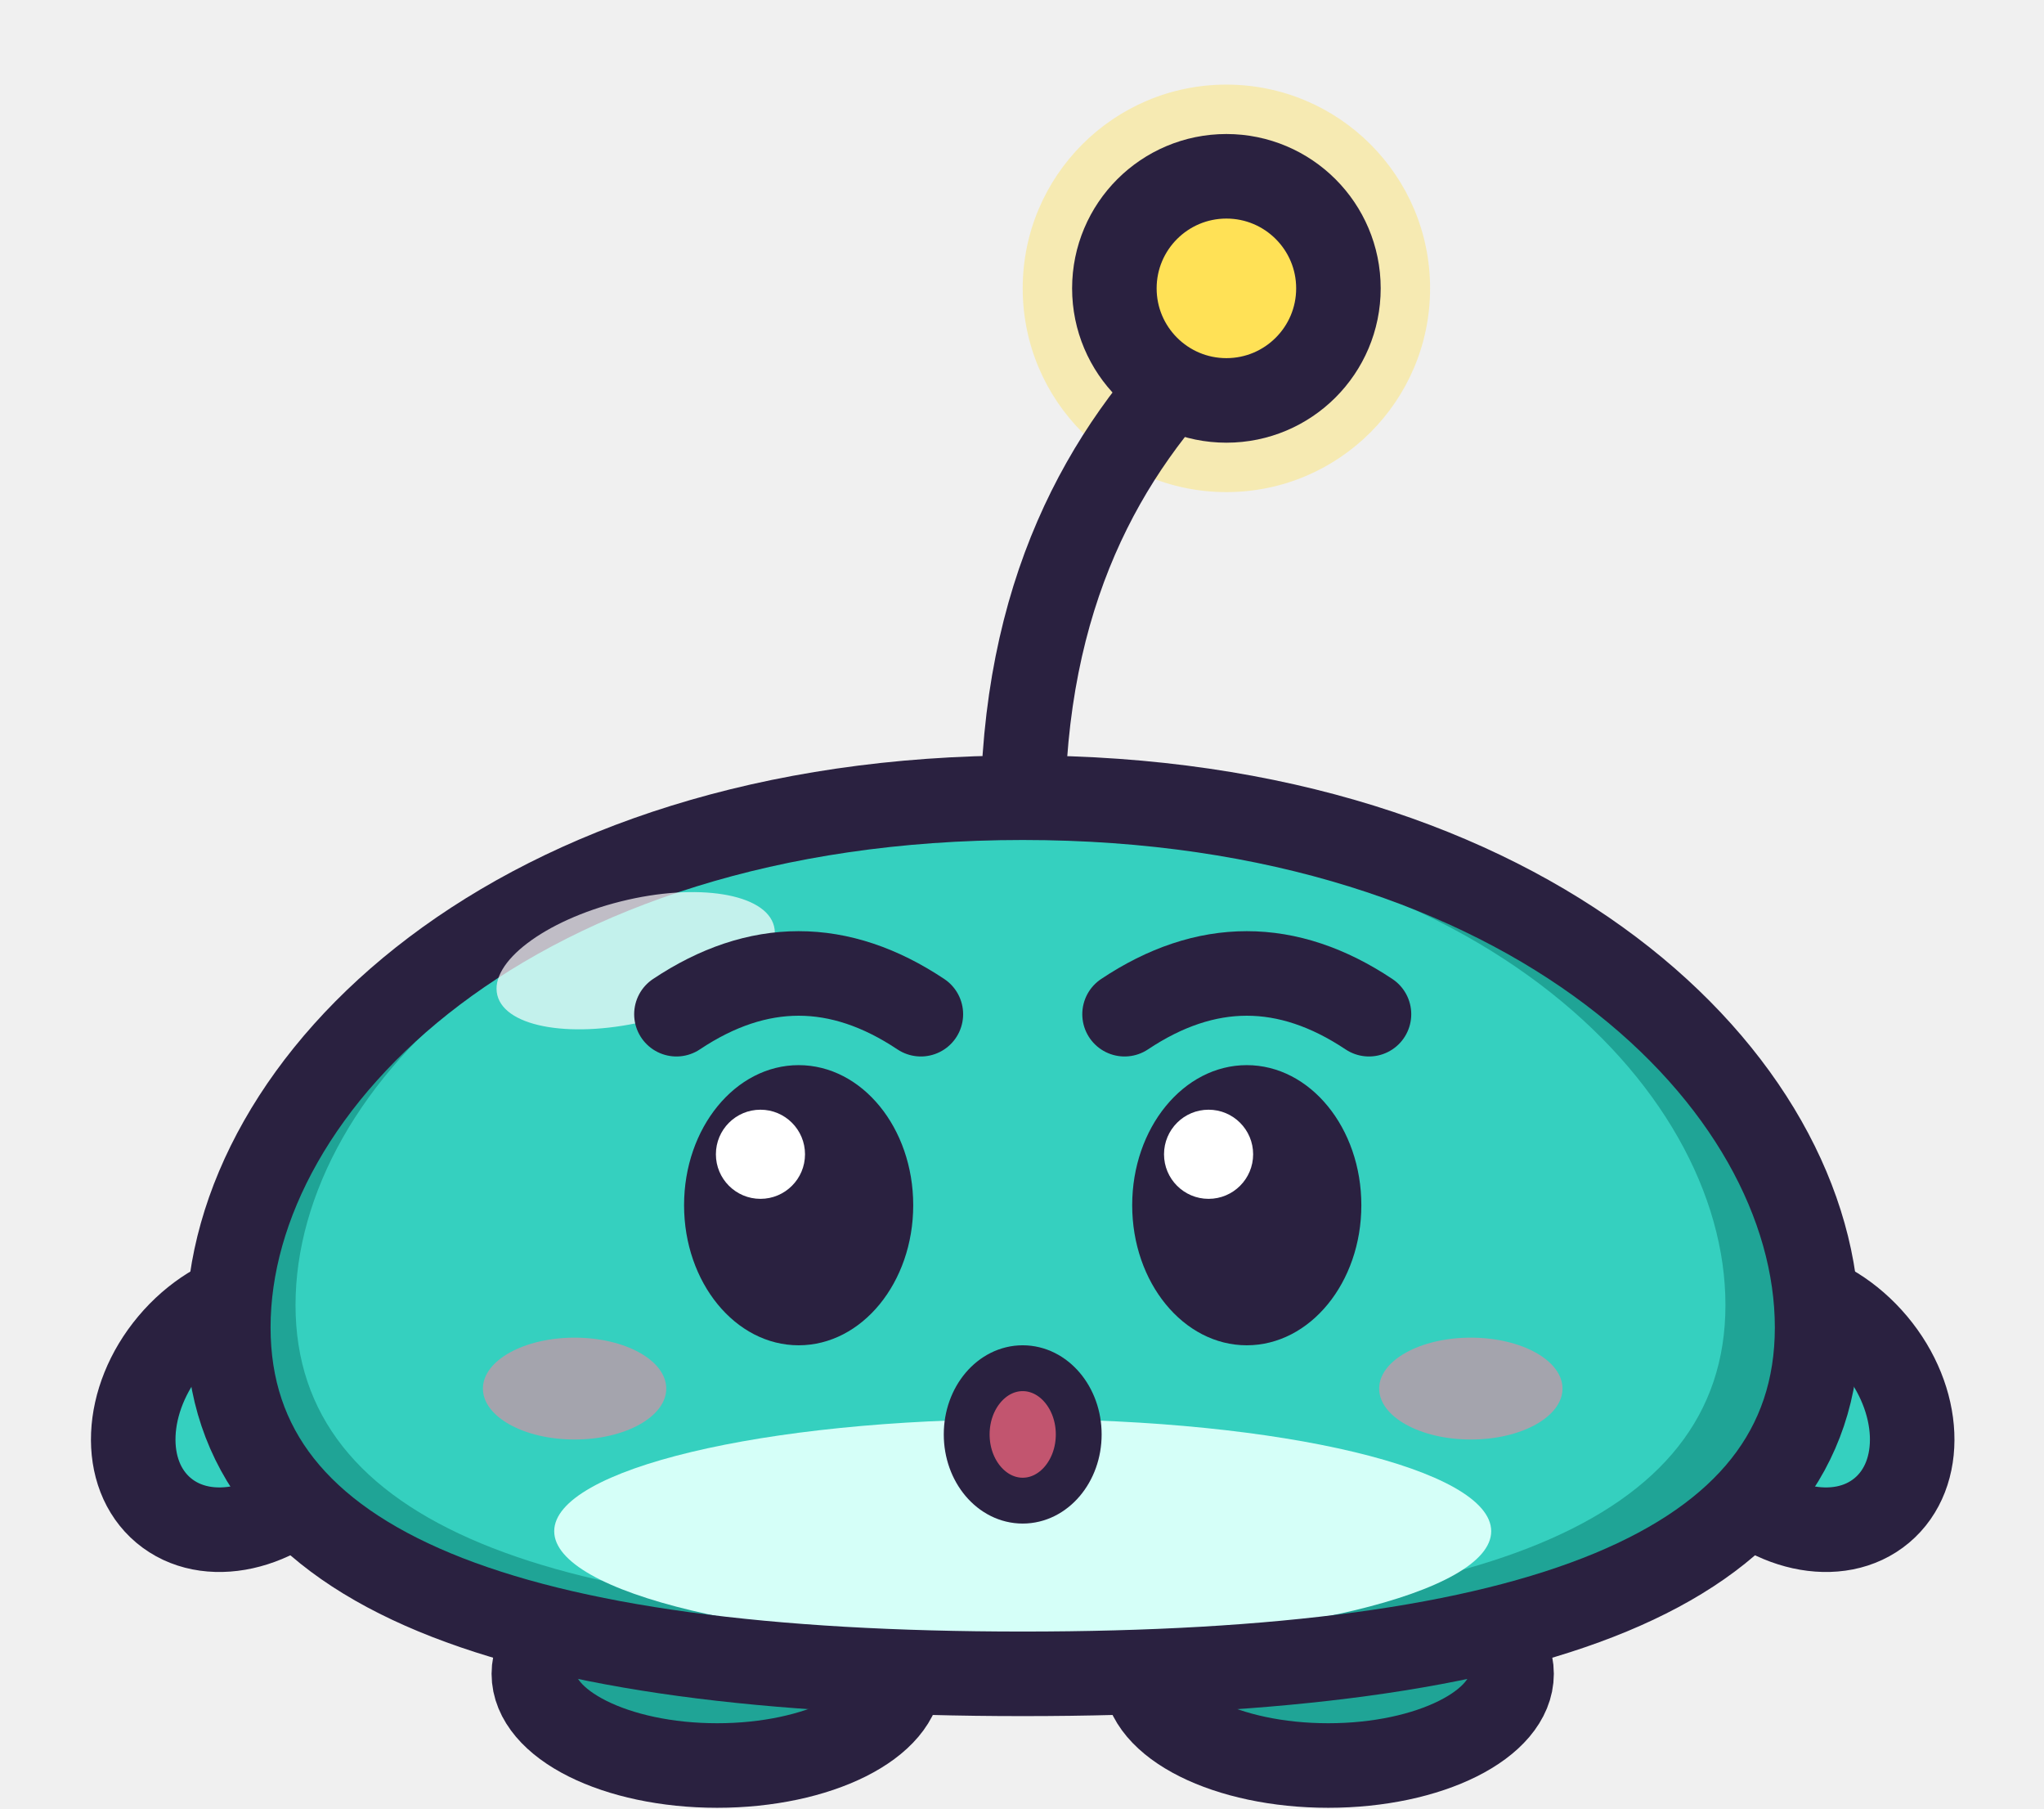
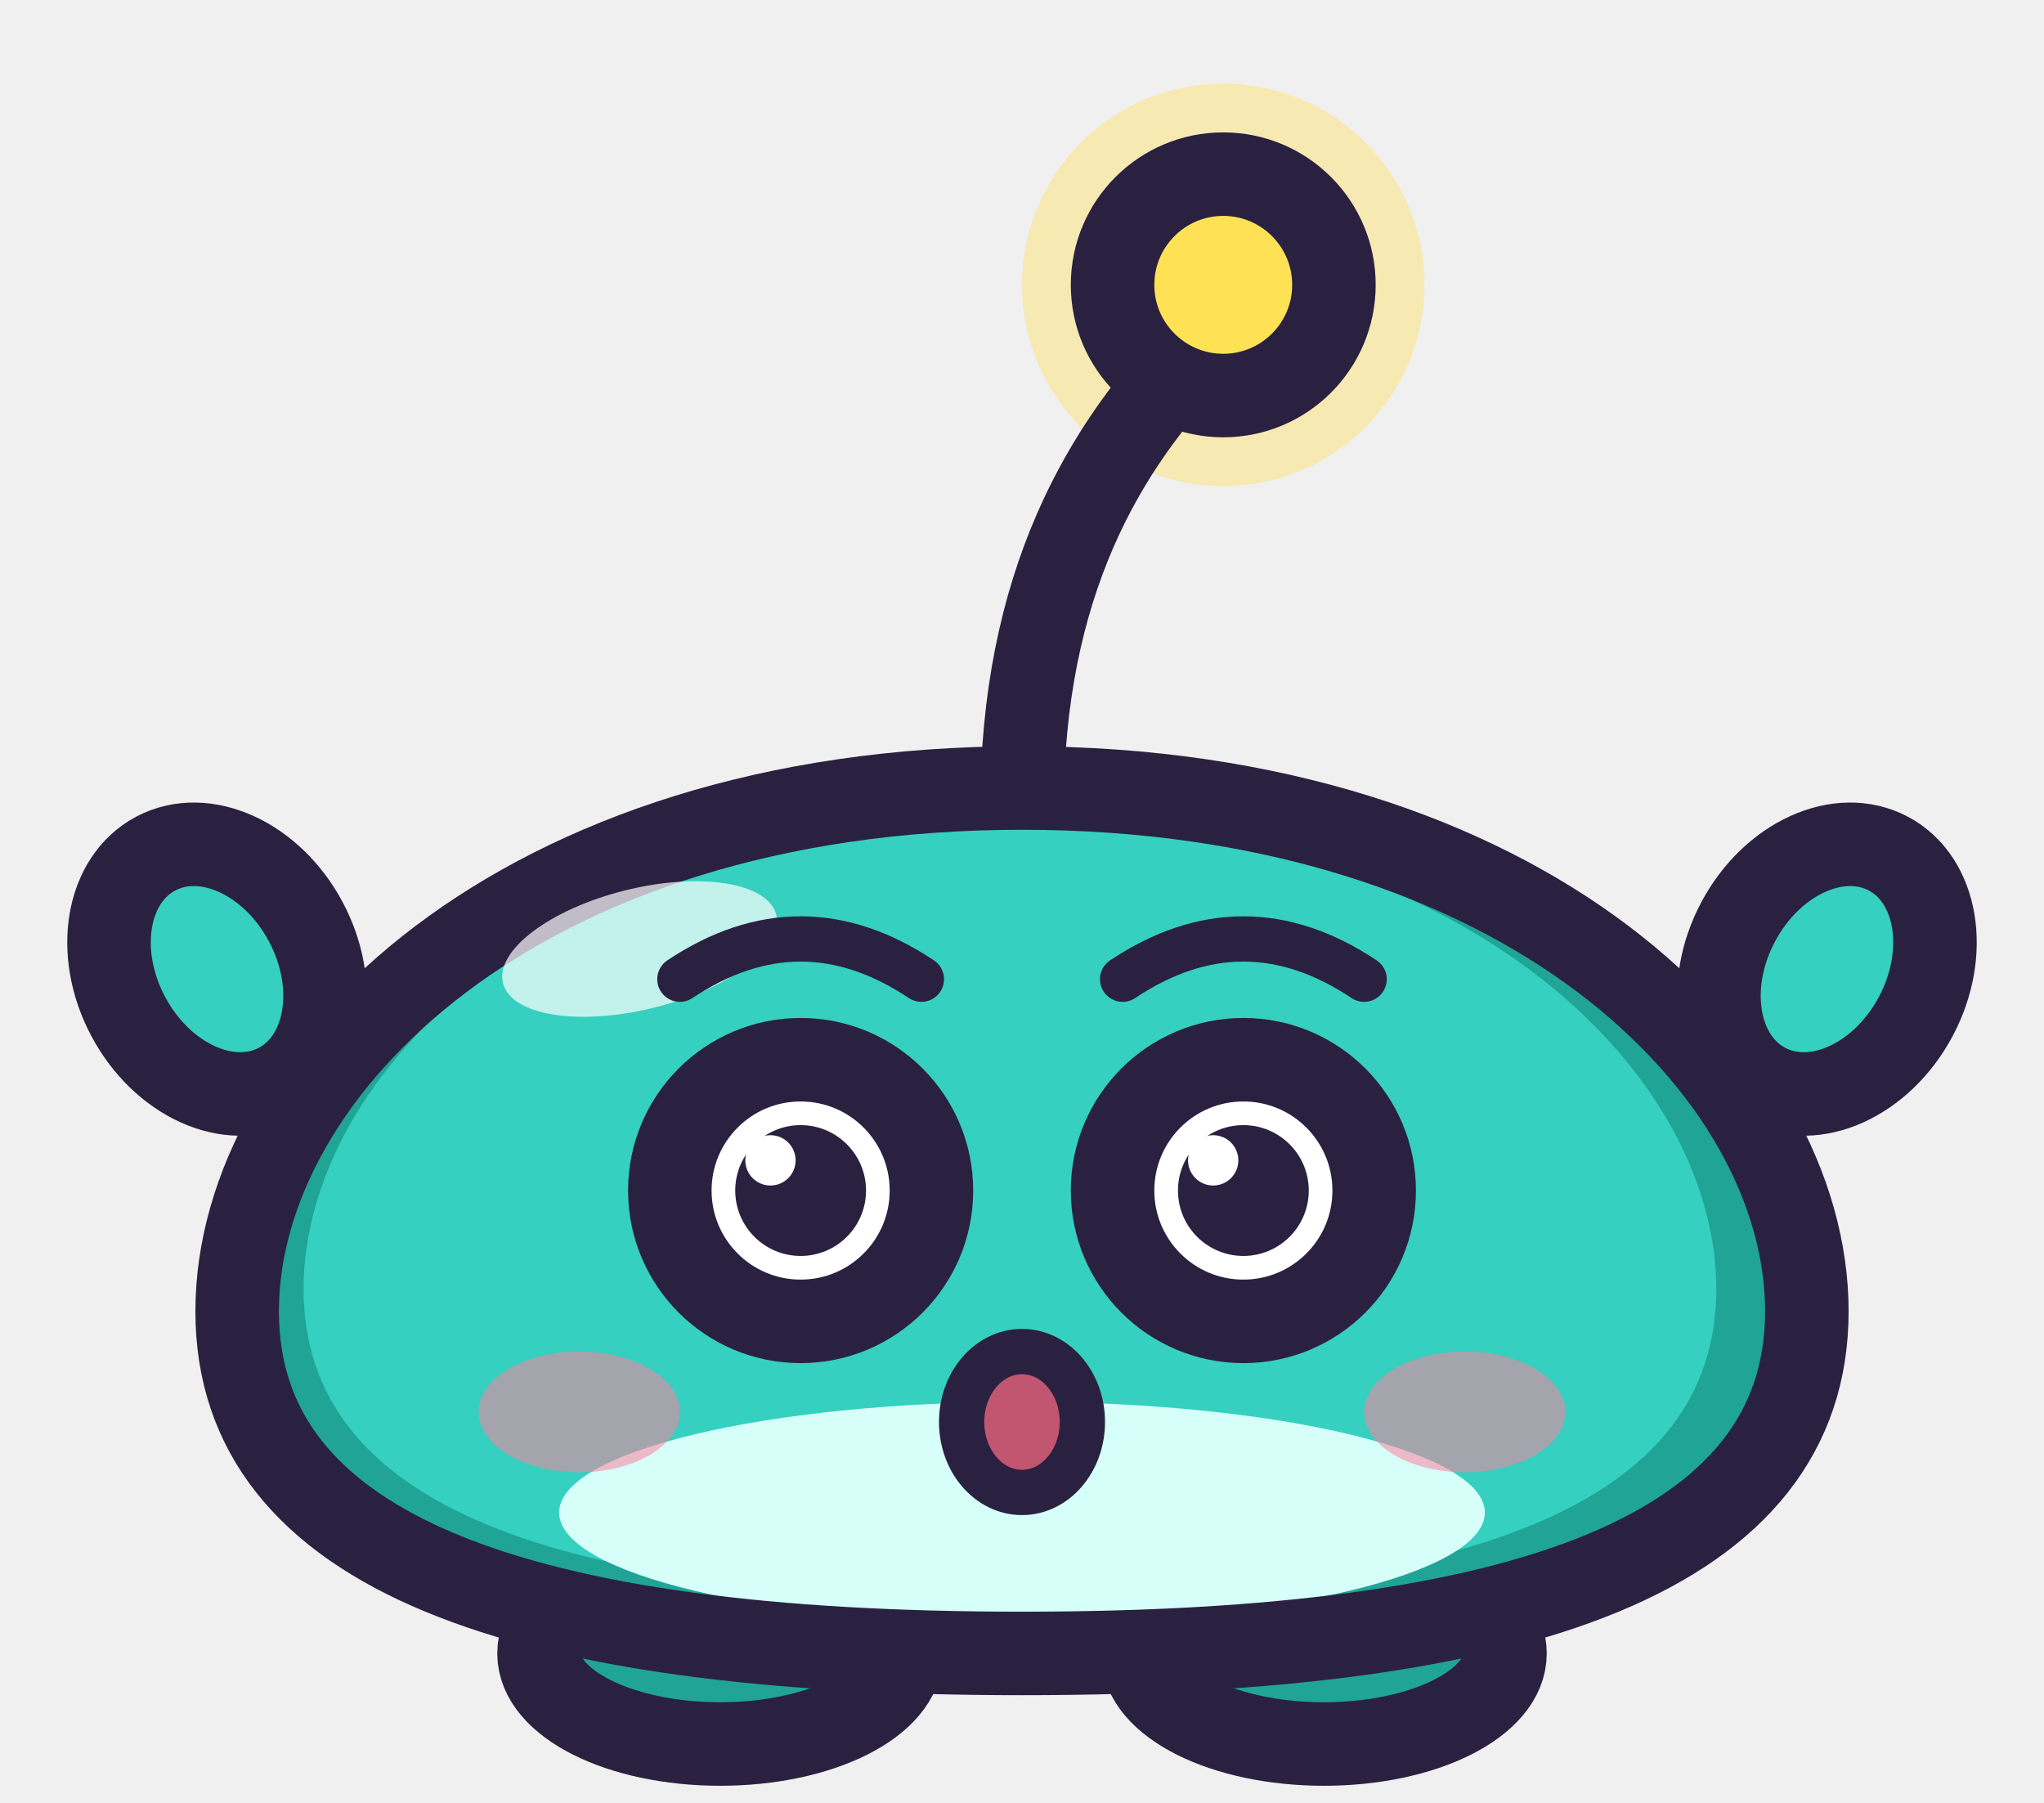
- <svg xmlns="http://www.w3.org/2000/svg" width="1158" height="1024" class="cr" viewBox="27.7 70.5 144.5 127.8" aria-label="Sparkle">
-   <style>.cr { display: block; width: 100%; height: 100%; overflow: visible; }
- .cr .o { stroke: rgb(42, 33, 64); stroke-width: 6; stroke-linejoin: round; stroke-linecap: round; }
- .z70 .o { stroke-width: 8.6; }
- .z72 .o { stroke-width: 8.3; }
- .z86 .o { stroke-width: 7; }
- .cr .o.m { stroke-width: 4.5; }
- .cr .o.thin { stroke-width: 3.5; }
- .cr .ln { fill: none; }
- .cr .k { fill: rgb(42, 33, 64); }
- .cr .w { fill: rgb(255, 255, 255); }
- .cr .ck { fill: rgb(255, 127, 159); opacity: 0.55; }
- .cr .hl { fill: rgb(255, 255, 255); opacity: 0.7; }
- .cr .tl { fill: none; stroke-linecap: round; stroke-linejoin: round; }
- .cr .tl.ink { stroke: rgb(42, 33, 64); }
- .cr .w18 { stroke-width: 18; }
- .cr .w16 { stroke-width: 16; }
- .cr .w14 { stroke-width: 14; }
- .cr .w12 { stroke-width: 12; }
- .cr .w10 { stroke-width: 10; }
- .cr .w9 { stroke-width: 9; }
- .cr .w8 { stroke-width: 8; }
- .cr .w6 { stroke-width: 6; }
- .cr .w4 { stroke-width: 4; }
- .cr .hx { stroke-width: 3; stroke-linejoin: round; }
- .cr .cir { fill: none; stroke-width: 4; stroke-linecap: round; stroke-linejoin: round; }</style>
+ <svg xmlns="http://www.w3.org/2000/svg" class="cr" viewBox="26.9 70.5 146.2 129" aria-label="Sparkle em alerta" height="1024" width="1161">
  <g class="z72" transform="matrix(.72 0 0 .72 28 54.88)">
-     <circle fill="#ffe156" opacity=".4" cx="120" cy="50" r="20" />
-     <path class="o ln" d="M100 102 C100 80 108 66 118 56" />
-     <circle class="o" fill="#ffe156" cx="120" cy="50" r="11" />
-     <ellipse class="o" fill="#1fa496" cx="70" cy="186" rx="18" ry="9" />
-     <ellipse class="o" fill="#1fa496" cx="130" cy="186" rx="18" ry="9" />
-     <ellipse class="o" fill="#35d0bf" cx="24" cy="160" rx="10" ry="13" transform="rotate(40 24 160)" />
-     <ellipse class="o" fill="#35d0bf" cx="176" cy="160" rx="10" ry="13" transform="rotate(-40 176 160)" />
-     <path fill="#1fa496" d="M100 100 C150 100 178 128 178 152 C178 176 150 186 100 186 C50 186 22 176 22 152 C22 128 50 100 100 100Z" />
-     <path fill="#35d0bf" transform="matrix(.9 0 0 .9 8.8 13)" d="M100 100 C150 100 178 128 178 152 C178 176 150 186 100 186 C50 186 22 176 22 152 C22 128 50 100 100 100Z" />
-     <ellipse fill="#d5fff8" cx="100" cy="172" rx="46" ry="11" />
-     <path class="o ln" d="M100 100 C150 100 178 128 178 152 C178 176 150 186 100 186 C50 186 22 176 22 152 C22 128 50 100 100 100Z" />
-     <ellipse class="hl" cx="62" cy="116" rx="14" ry="6" transform="rotate(-14 62 116)" />
-     <g transform="translate(78 140) scale(1.25) translate(-78 -140)">
-       <ellipse class="k" cx="78" cy="140" rx="9" ry="11" />
-       <circle class="w" cx="75" cy="136" r="3.5" />
-     </g>
-     <g transform="translate(122 140) scale(1.25) translate(-122 -140)">
-       <ellipse class="k" cx="122" cy="140" rx="9" ry="11" />
-       <circle class="w" cx="119" cy="136" r="3.5" />
-     </g>
-     <ellipse class="ck" cx="56" cy="158" rx="9" ry="5" />
-     <ellipse class="ck" cx="144" cy="158" rx="9" ry="5" />
-     <ellipse class="o m" fill="#c2556f" cx="100" cy="162.5" rx="5.5" ry="6.5" />
-     <path class="o ln" d="M66 121.25 Q78 113.25 90 121.25" />
-     <path class="o ln" d="M110 121.25 Q122 113.25 134 121.25" />
+     <circle fill="#ffe156" opacity=".4" cx="120" cy="50" r="20" stroke="none" />
+     <path class="o ln" d="M100 102 C100 80 108 66 118 56" fill="none" stroke="rgb(42, 33, 64)" stroke-width="8.3" stroke-linejoin="round" stroke-linecap="round" />
+     <circle class="o" fill="#ffe156" cx="120" cy="50" r="11" stroke="rgb(42, 33, 64)" stroke-width="8.3" stroke-linejoin="round" stroke-linecap="round" />
+     <ellipse class="o" fill="#1fa496" cx="70" cy="186" rx="18" ry="9" stroke="rgb(42, 33, 64)" stroke-width="8.3" stroke-linejoin="round" stroke-linecap="round" />
+     <ellipse class="o" fill="#1fa496" cx="130" cy="186" rx="18" ry="9" stroke="rgb(42, 33, 64)" stroke-width="8.3" stroke-linejoin="round" stroke-linecap="round" />
+     <ellipse class="o" fill="#35d0bf" cx="20" cy="118" rx="10" ry="13" transform="rotate(-28 20 118)" stroke="rgb(42, 33, 64)" stroke-width="8.3" stroke-linejoin="round" stroke-linecap="round" />
+     <ellipse class="o" fill="#35d0bf" cx="180" cy="118" rx="10" ry="13" transform="rotate(28 180 118)" stroke="rgb(42, 33, 64)" stroke-width="8.3" stroke-linejoin="round" stroke-linecap="round" />
+     <path fill="#1fa496" d="M100 100 C150 100 178 128 178 152 C178 176 150 186 100 186 C50 186 22 176 22 152 C22 128 50 100 100 100Z" stroke="none" />
+     <path fill="#35d0bf" transform="matrix(.9 0 0 .9 8.8 13)" d="M100 100 C150 100 178 128 178 152 C178 176 150 186 100 186 C50 186 22 176 22 152 C22 128 50 100 100 100Z" stroke="none" />
+     <ellipse fill="#d5fff8" cx="100" cy="172" rx="46" ry="11" stroke="none" />
+     <path class="o ln" d="M100 100 C150 100 178 128 178 152 C178 176 150 186 100 186 C50 186 22 176 22 152 C22 128 50 100 100 100Z" fill="none" stroke="rgb(42, 33, 64)" stroke-width="8.3" stroke-linejoin="round" stroke-linecap="round" />
+     <ellipse class="hl" cx="62" cy="116" rx="14" ry="6" transform="rotate(-14 62 116)" fill="rgb(255, 255, 255)" stroke="none" opacity="0.7" />
+     <path class="o ln m" d="M66 119 Q78 111 90 119" fill="none" stroke="rgb(42, 33, 64)" stroke-width="4.5" stroke-linejoin="round" stroke-linecap="round" />
+     <path class="o ln m" d="M110 119 Q122 111 134 119" fill="none" stroke="rgb(42, 33, 64)" stroke-width="4.5" stroke-linejoin="round" stroke-linecap="round" />
+     <circle class="o" fill="#fff" cx="78" cy="140" r="13" stroke="rgb(42, 33, 64)" stroke-width="8.3" stroke-linejoin="round" stroke-linecap="round" />
+     <circle class="k" cx="78" cy="140" r="6.5" fill="rgb(42, 33, 64)" stroke="none" />
+     <circle class="w" cx="75" cy="137" r="2.5" fill="rgb(255, 255, 255)" stroke="none" />
+     <circle class="o" fill="#fff" cx="122" cy="140" r="13" stroke="rgb(42, 33, 64)" stroke-width="8.3" stroke-linejoin="round" stroke-linecap="round" />
+     <circle class="k" cx="122" cy="140" r="6.5" fill="rgb(42, 33, 64)" stroke="none" />
+     <circle class="w" cx="119" cy="137" r="2.5" fill="rgb(255, 255, 255)" stroke="none" />
+     <ellipse class="o m" fill="#c2556f" cx="100" cy="163" rx="6" ry="7" stroke="rgb(42, 33, 64)" stroke-width="4.5" stroke-linejoin="round" stroke-linecap="round" />
+     <ellipse class="ck" cx="56" cy="162" rx="10" ry="6" fill="rgb(255, 127, 159)" stroke="none" opacity="0.55" />
+     <ellipse class="ck" cx="144" cy="162" rx="10" ry="6" fill="rgb(255, 127, 159)" stroke="none" opacity="0.55" />
  </g>
</svg>
